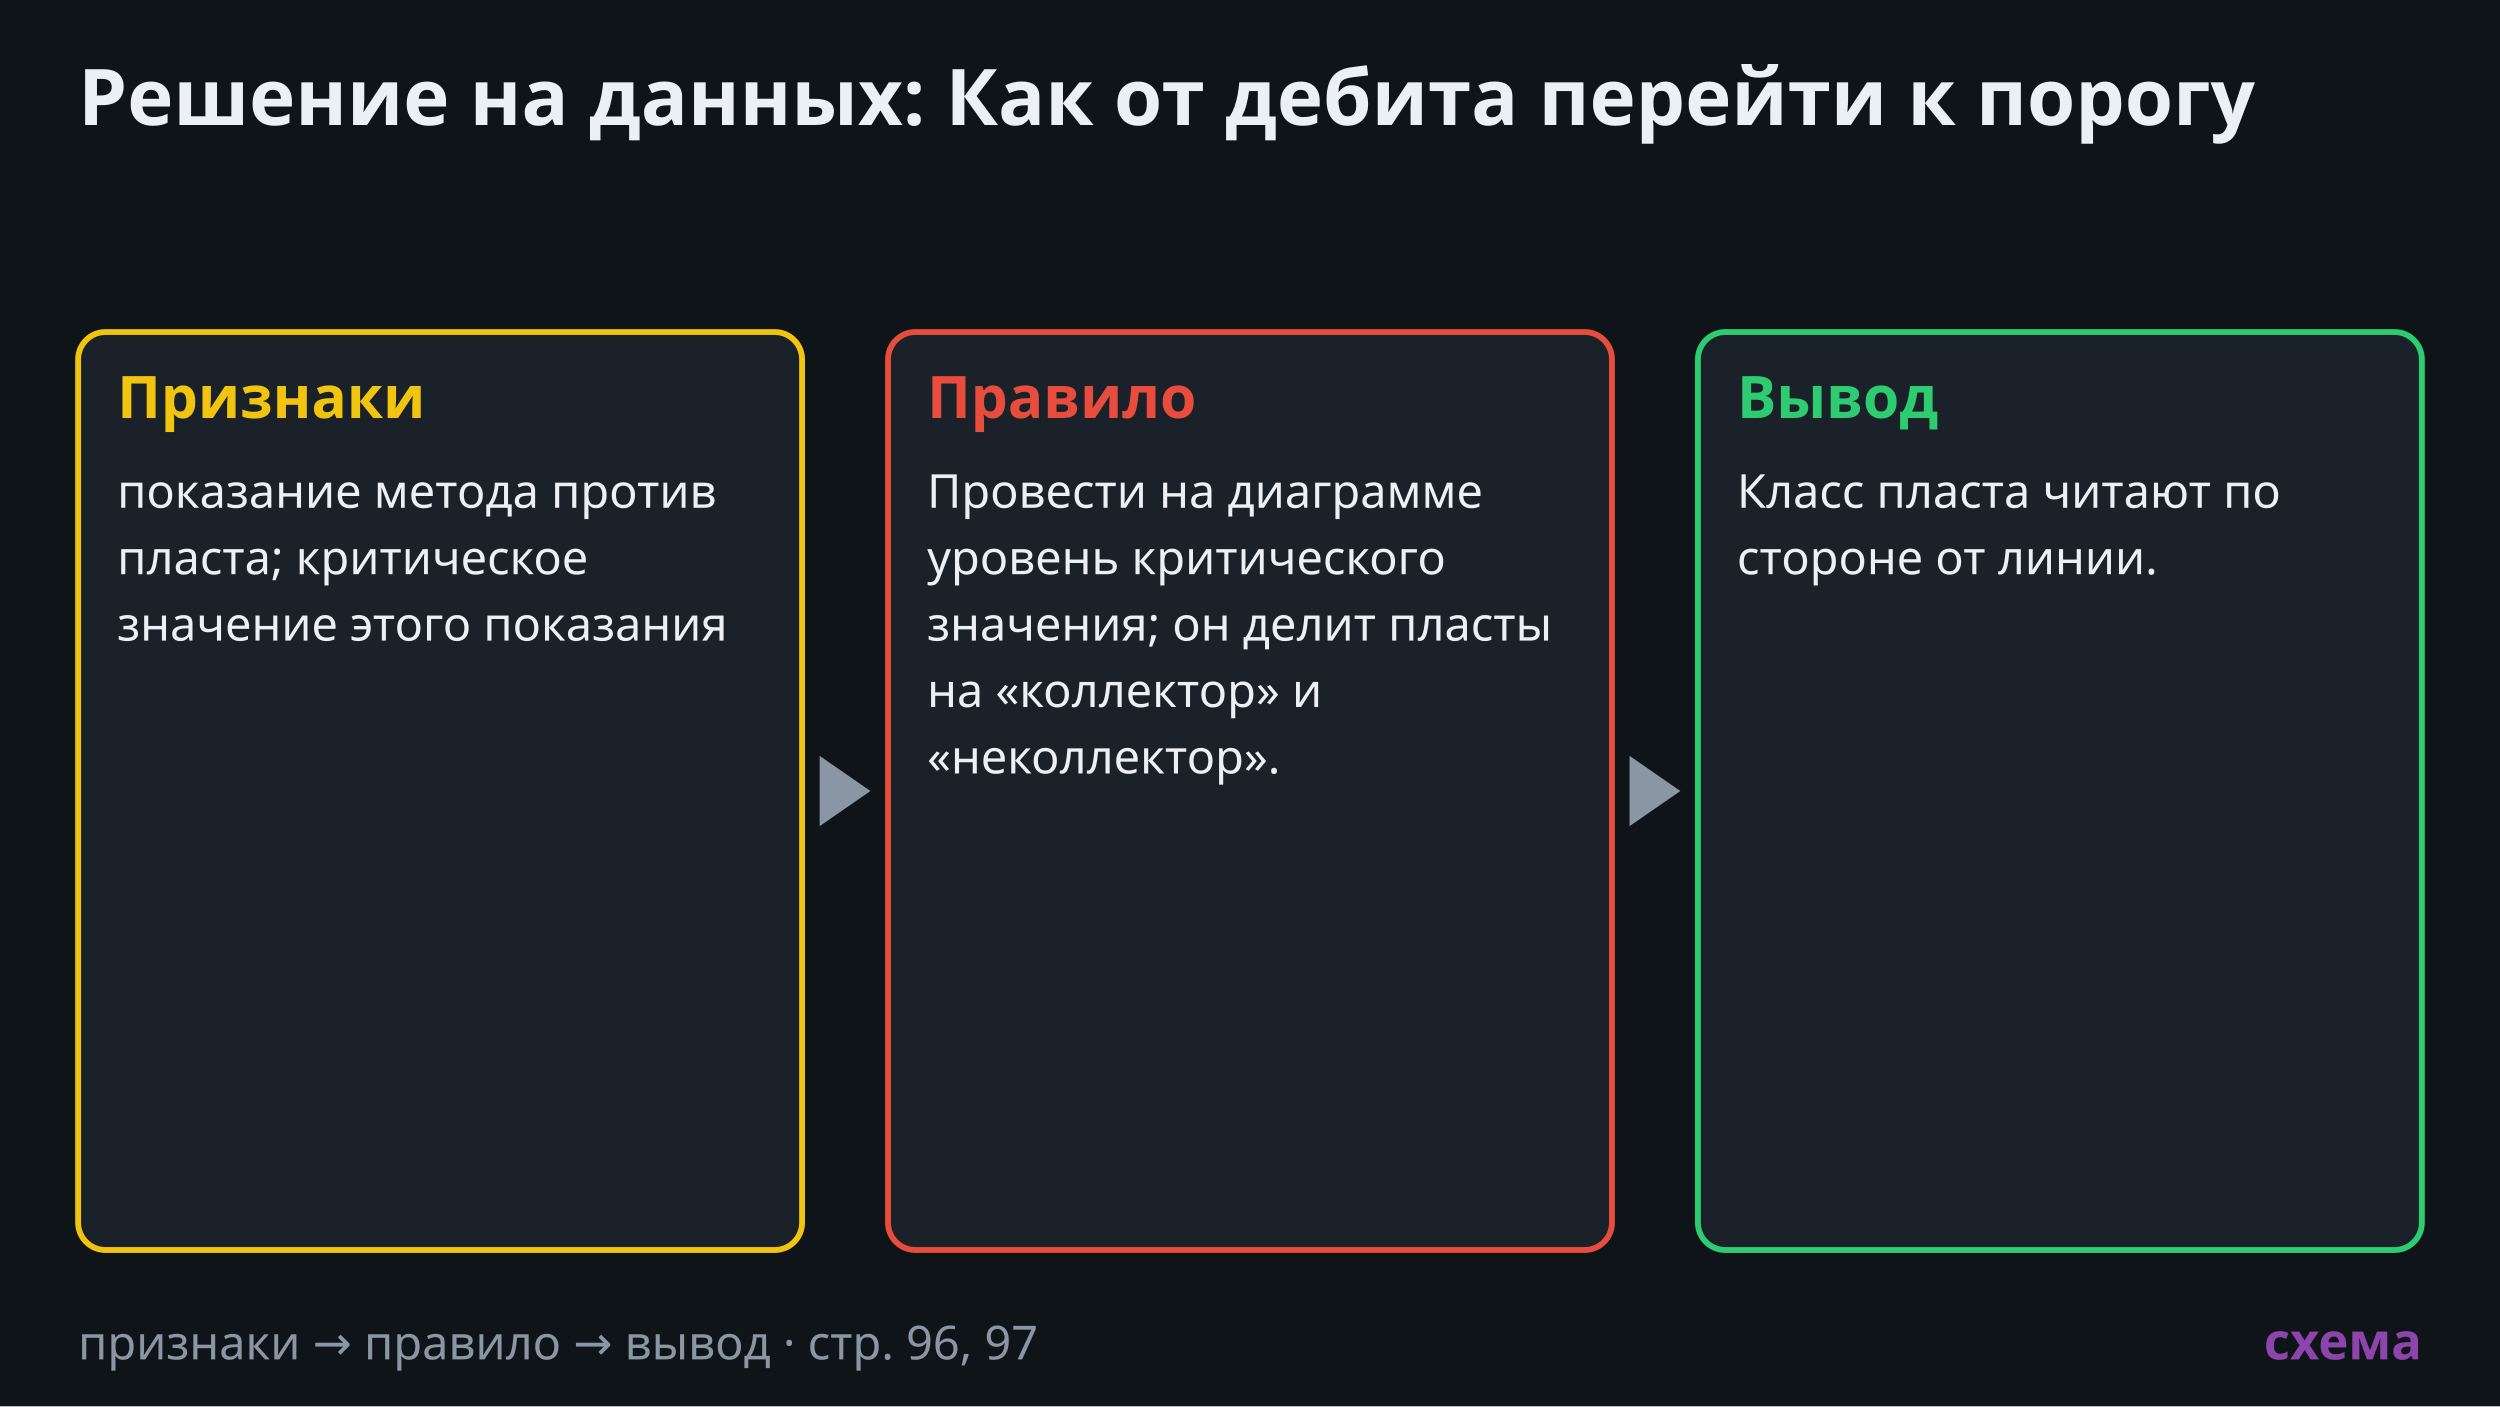
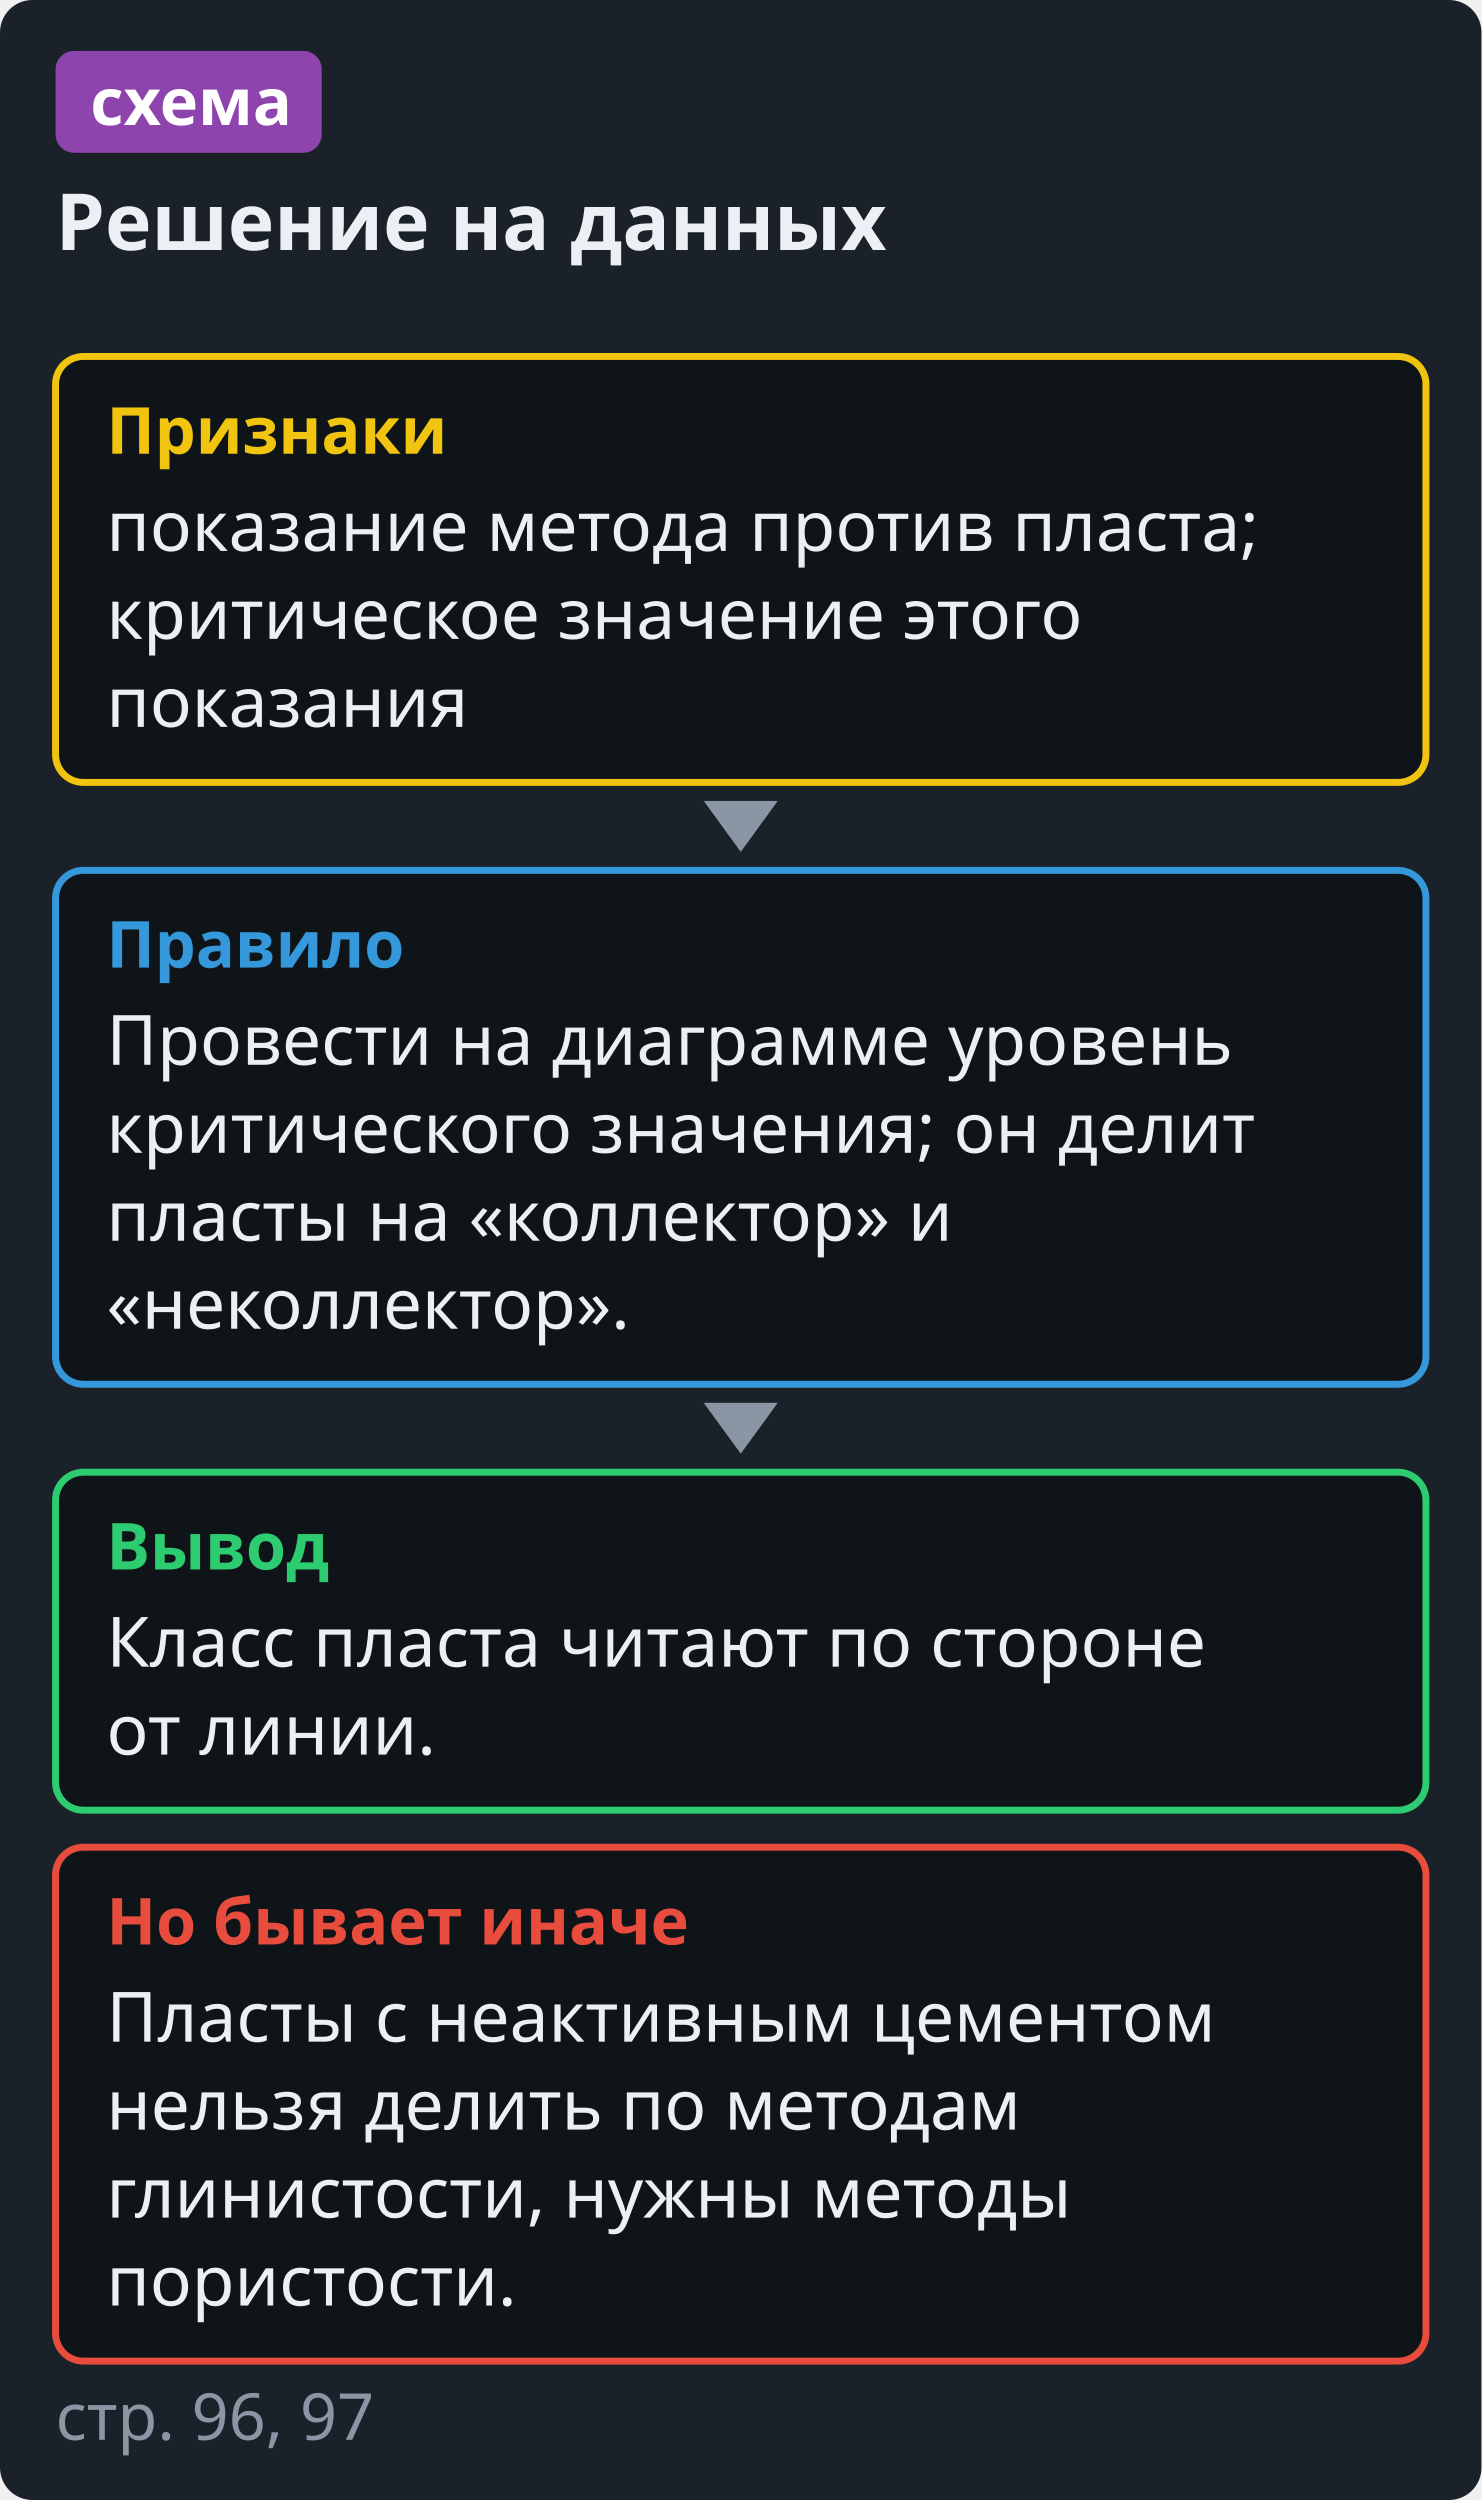
- <svg xmlns="http://www.w3.org/2000/svg" viewBox="0 0 1280 720" width="1280" height="720" style="max-width:100%;height:auto">
-   <rect width="1280" height="720" fill="#0F1419" />
-   <text x="40" y="64" font-family="Segoe UI" font-size="40" font-weight="700" fill="#ECEFF4">Решение на данных: Как от дебита перейти к порогу</text>
-   <text x="1240" y="696" text-anchor="end" font-family="Segoe UI" font-size="26" font-weight="700" fill="#8E44AD">схема</text>
-   <rect x="40.0" y="170" width="370.667" height="470" rx="14" fill="#1A2129" stroke="#F1C40F" stroke-width="3" />
-   <text x="60.0" y="214" font-family="Segoe UI" font-size="30" font-weight="700" fill="#F1C40F">Признаки</text>
-   <text x="60.0" y="260" font-family="Segoe UI" font-size="24" fill="#ECEFF4">показание метода против</text>
-   <text x="60.0" y="294" font-family="Segoe UI" font-size="24" fill="#ECEFF4">пласта; критическое</text>
-   <text x="60.0" y="328" font-family="Segoe UI" font-size="24" fill="#ECEFF4">значение этого показания</text>
-   <polygon points="419.667,387 445.667,405 419.667,423" fill="#8A96A3" />
-   <rect x="454.667" y="170" width="370.667" height="470" rx="14" fill="#1A2129" stroke="#E74C3C" stroke-width="3" />
-   <text x="474.667" y="214" font-family="Segoe UI" font-size="30" font-weight="700" fill="#E74C3C">Правило</text>
-   <text x="474.667" y="260" font-family="Segoe UI" font-size="24" fill="#ECEFF4">Провести на диаграмме</text>
-   <text x="474.667" y="294" font-family="Segoe UI" font-size="24" fill="#ECEFF4">уровень критического</text>
-   <text x="474.667" y="328" font-family="Segoe UI" font-size="24" fill="#ECEFF4">значения; он делит пласты</text>
-   <text x="474.667" y="362" font-family="Segoe UI" font-size="24" fill="#ECEFF4">на «коллектор» и</text>
-   <text x="474.667" y="396" font-family="Segoe UI" font-size="24" fill="#ECEFF4">«неколлектор».</text>
-   <polygon points="834.333,387 860.333,405 834.333,423" fill="#8A96A3" />
-   <rect x="869.333" y="170" width="370.667" height="470" rx="14" fill="#1A2129" stroke="#2ECC71" stroke-width="3" />
-   <text x="889.333" y="214" font-family="Segoe UI" font-size="30" font-weight="700" fill="#2ECC71">Вывод</text>
-   <text x="889.333" y="260" font-family="Segoe UI" font-size="24" fill="#ECEFF4">Класс пласта читают по</text>
-   <text x="889.333" y="294" font-family="Segoe UI" font-size="24" fill="#ECEFF4">стороне от линии.</text>
-   <text x="40" y="696" font-family="Segoe UI" font-size="24" fill="#8A96A3">признаки → правило → вывод · стр. 96, 97</text>
+ <svg xmlns="http://www.w3.org/2000/svg" viewBox="0 0 640 1080" width="640" height="1080" style="max-width:100%;height:auto">
+   <rect width="640" height="1080" rx="14" fill="#1A2129" />
+   <rect x="24" y="22" width="115" height="44" rx="8" fill="#8E44AD" />
+   <text x="39.0" y="54.0" font-family="Segoe UI,system-ui,sans-serif" font-size="28" font-weight="600" fill="#FFFFFF" text-anchor="start">схема</text>
+   <text x="24.0" y="108.0" font-family="Segoe UI,system-ui,sans-serif" font-size="34" font-weight="700" fill="#ECEFF4" text-anchor="start">Решение на данных</text>
+   <rect x="24" y="154" width="592" height="184" rx="12" fill="#0F1419" stroke="#F1C40F" stroke-width="3" />
+   <text x="46.0" y="196.0" font-family="Segoe UI,system-ui,sans-serif" font-size="28" font-weight="700" fill="#F1C40F" text-anchor="start">Признаки</text>
+   <text x="46.0" y="238.0" font-family="Segoe UI,system-ui,sans-serif" font-size="30" font-weight="400" fill="#ECEFF4" text-anchor="start">показание метода против пласта;</text>
+   <text x="46.0" y="276.0" font-family="Segoe UI,system-ui,sans-serif" font-size="30" font-weight="400" fill="#ECEFF4" text-anchor="start">критическое значение этого</text>
+   <text x="46.0" y="314.0" font-family="Segoe UI,system-ui,sans-serif" font-size="30" font-weight="400" fill="#ECEFF4" text-anchor="start">показания</text>
+   <polygon points="304.0,346 336.0,346 320.0,368" fill="#8A96A3" />
+   <rect x="24" y="376" width="592" height="222" rx="12" fill="#0F1419" stroke="#3498DB" stroke-width="3" />
+   <text x="46.0" y="418.0" font-family="Segoe UI,system-ui,sans-serif" font-size="28" font-weight="700" fill="#3498DB" text-anchor="start">Правило</text>
+   <text x="46.0" y="460.0" font-family="Segoe UI,system-ui,sans-serif" font-size="30" font-weight="400" fill="#ECEFF4" text-anchor="start">Провести на диаграмме уровень</text>
+   <text x="46.0" y="498.0" font-family="Segoe UI,system-ui,sans-serif" font-size="30" font-weight="400" fill="#ECEFF4" text-anchor="start">критического значения; он делит</text>
+   <text x="46.0" y="536.0" font-family="Segoe UI,system-ui,sans-serif" font-size="30" font-weight="400" fill="#ECEFF4" text-anchor="start">пласты на «коллектор» и</text>
+   <text x="46.0" y="574.0" font-family="Segoe UI,system-ui,sans-serif" font-size="30" font-weight="400" fill="#ECEFF4" text-anchor="start">«неколлектор».</text>
+   <polygon points="304.0,606 336.0,606 320.0,628" fill="#8A96A3" />
+   <rect x="24" y="636" width="592" height="146" rx="12" fill="#0F1419" stroke="#2ECC71" stroke-width="3" />
+   <text x="46.0" y="678.0" font-family="Segoe UI,system-ui,sans-serif" font-size="28" font-weight="700" fill="#2ECC71" text-anchor="start">Вывод</text>
+   <text x="46.0" y="720.0" font-family="Segoe UI,system-ui,sans-serif" font-size="30" font-weight="400" fill="#ECEFF4" text-anchor="start">Класс пласта читают по стороне</text>
+   <text x="46.0" y="758.0" font-family="Segoe UI,system-ui,sans-serif" font-size="30" font-weight="400" fill="#ECEFF4" text-anchor="start">от линии.</text>
+   <rect x="24" y="798" width="592" height="222" rx="12" fill="#0F1419" stroke="#E74C3C" stroke-width="3" />
+   <text x="46.0" y="840.0" font-family="Segoe UI,system-ui,sans-serif" font-size="28" font-weight="700" fill="#E74C3C" text-anchor="start">Но бывает иначе</text>
+   <text x="46.0" y="882.0" font-family="Segoe UI,system-ui,sans-serif" font-size="30" font-weight="400" fill="#ECEFF4" text-anchor="start">Пласты с неактивным цементом</text>
+   <text x="46.0" y="920.0" font-family="Segoe UI,system-ui,sans-serif" font-size="30" font-weight="400" fill="#ECEFF4" text-anchor="start">нельзя делить по методам</text>
+   <text x="46.0" y="958.0" font-family="Segoe UI,system-ui,sans-serif" font-size="30" font-weight="400" fill="#ECEFF4" text-anchor="start">глинистости, нужны методы</text>
+   <text x="46.0" y="996.0" font-family="Segoe UI,system-ui,sans-serif" font-size="30" font-weight="400" fill="#ECEFF4" text-anchor="start">пористости.</text>
+   <text x="24.0" y="1054.0" font-family="Segoe UI,system-ui,sans-serif" font-size="28" font-weight="400" fill="#8A96A3" text-anchor="start">стр. 96, 97</text>
</svg>
